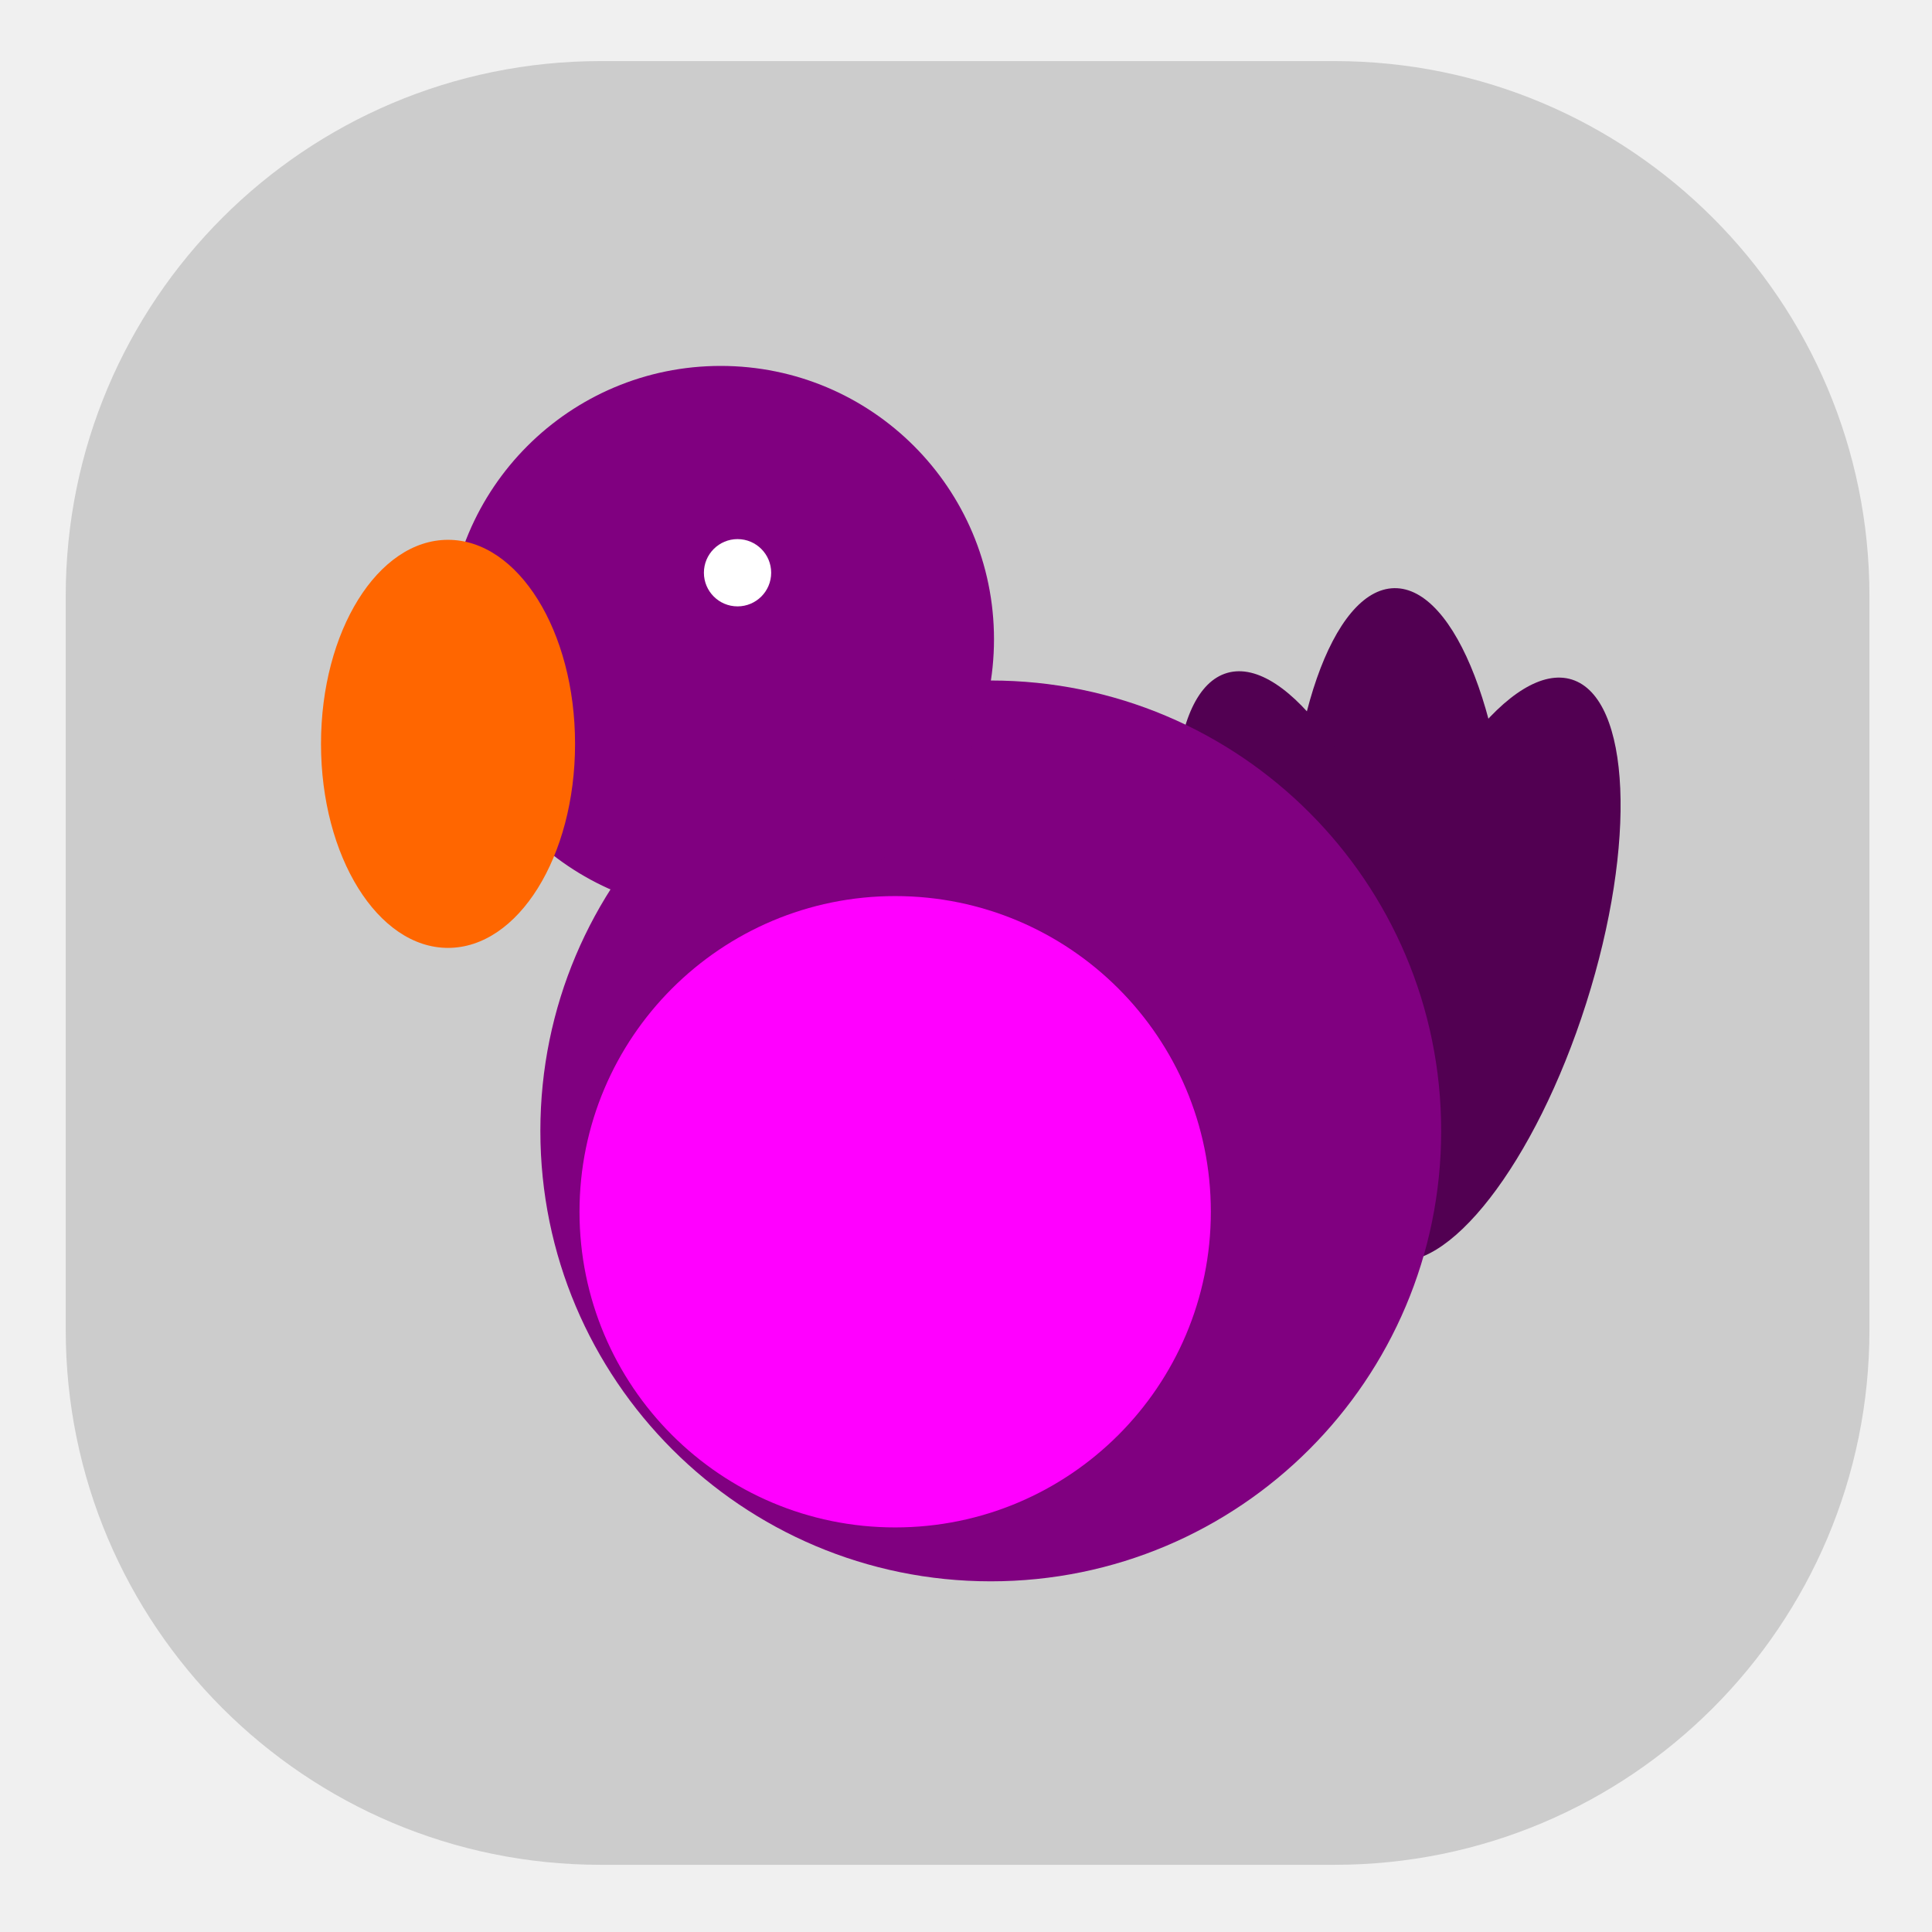
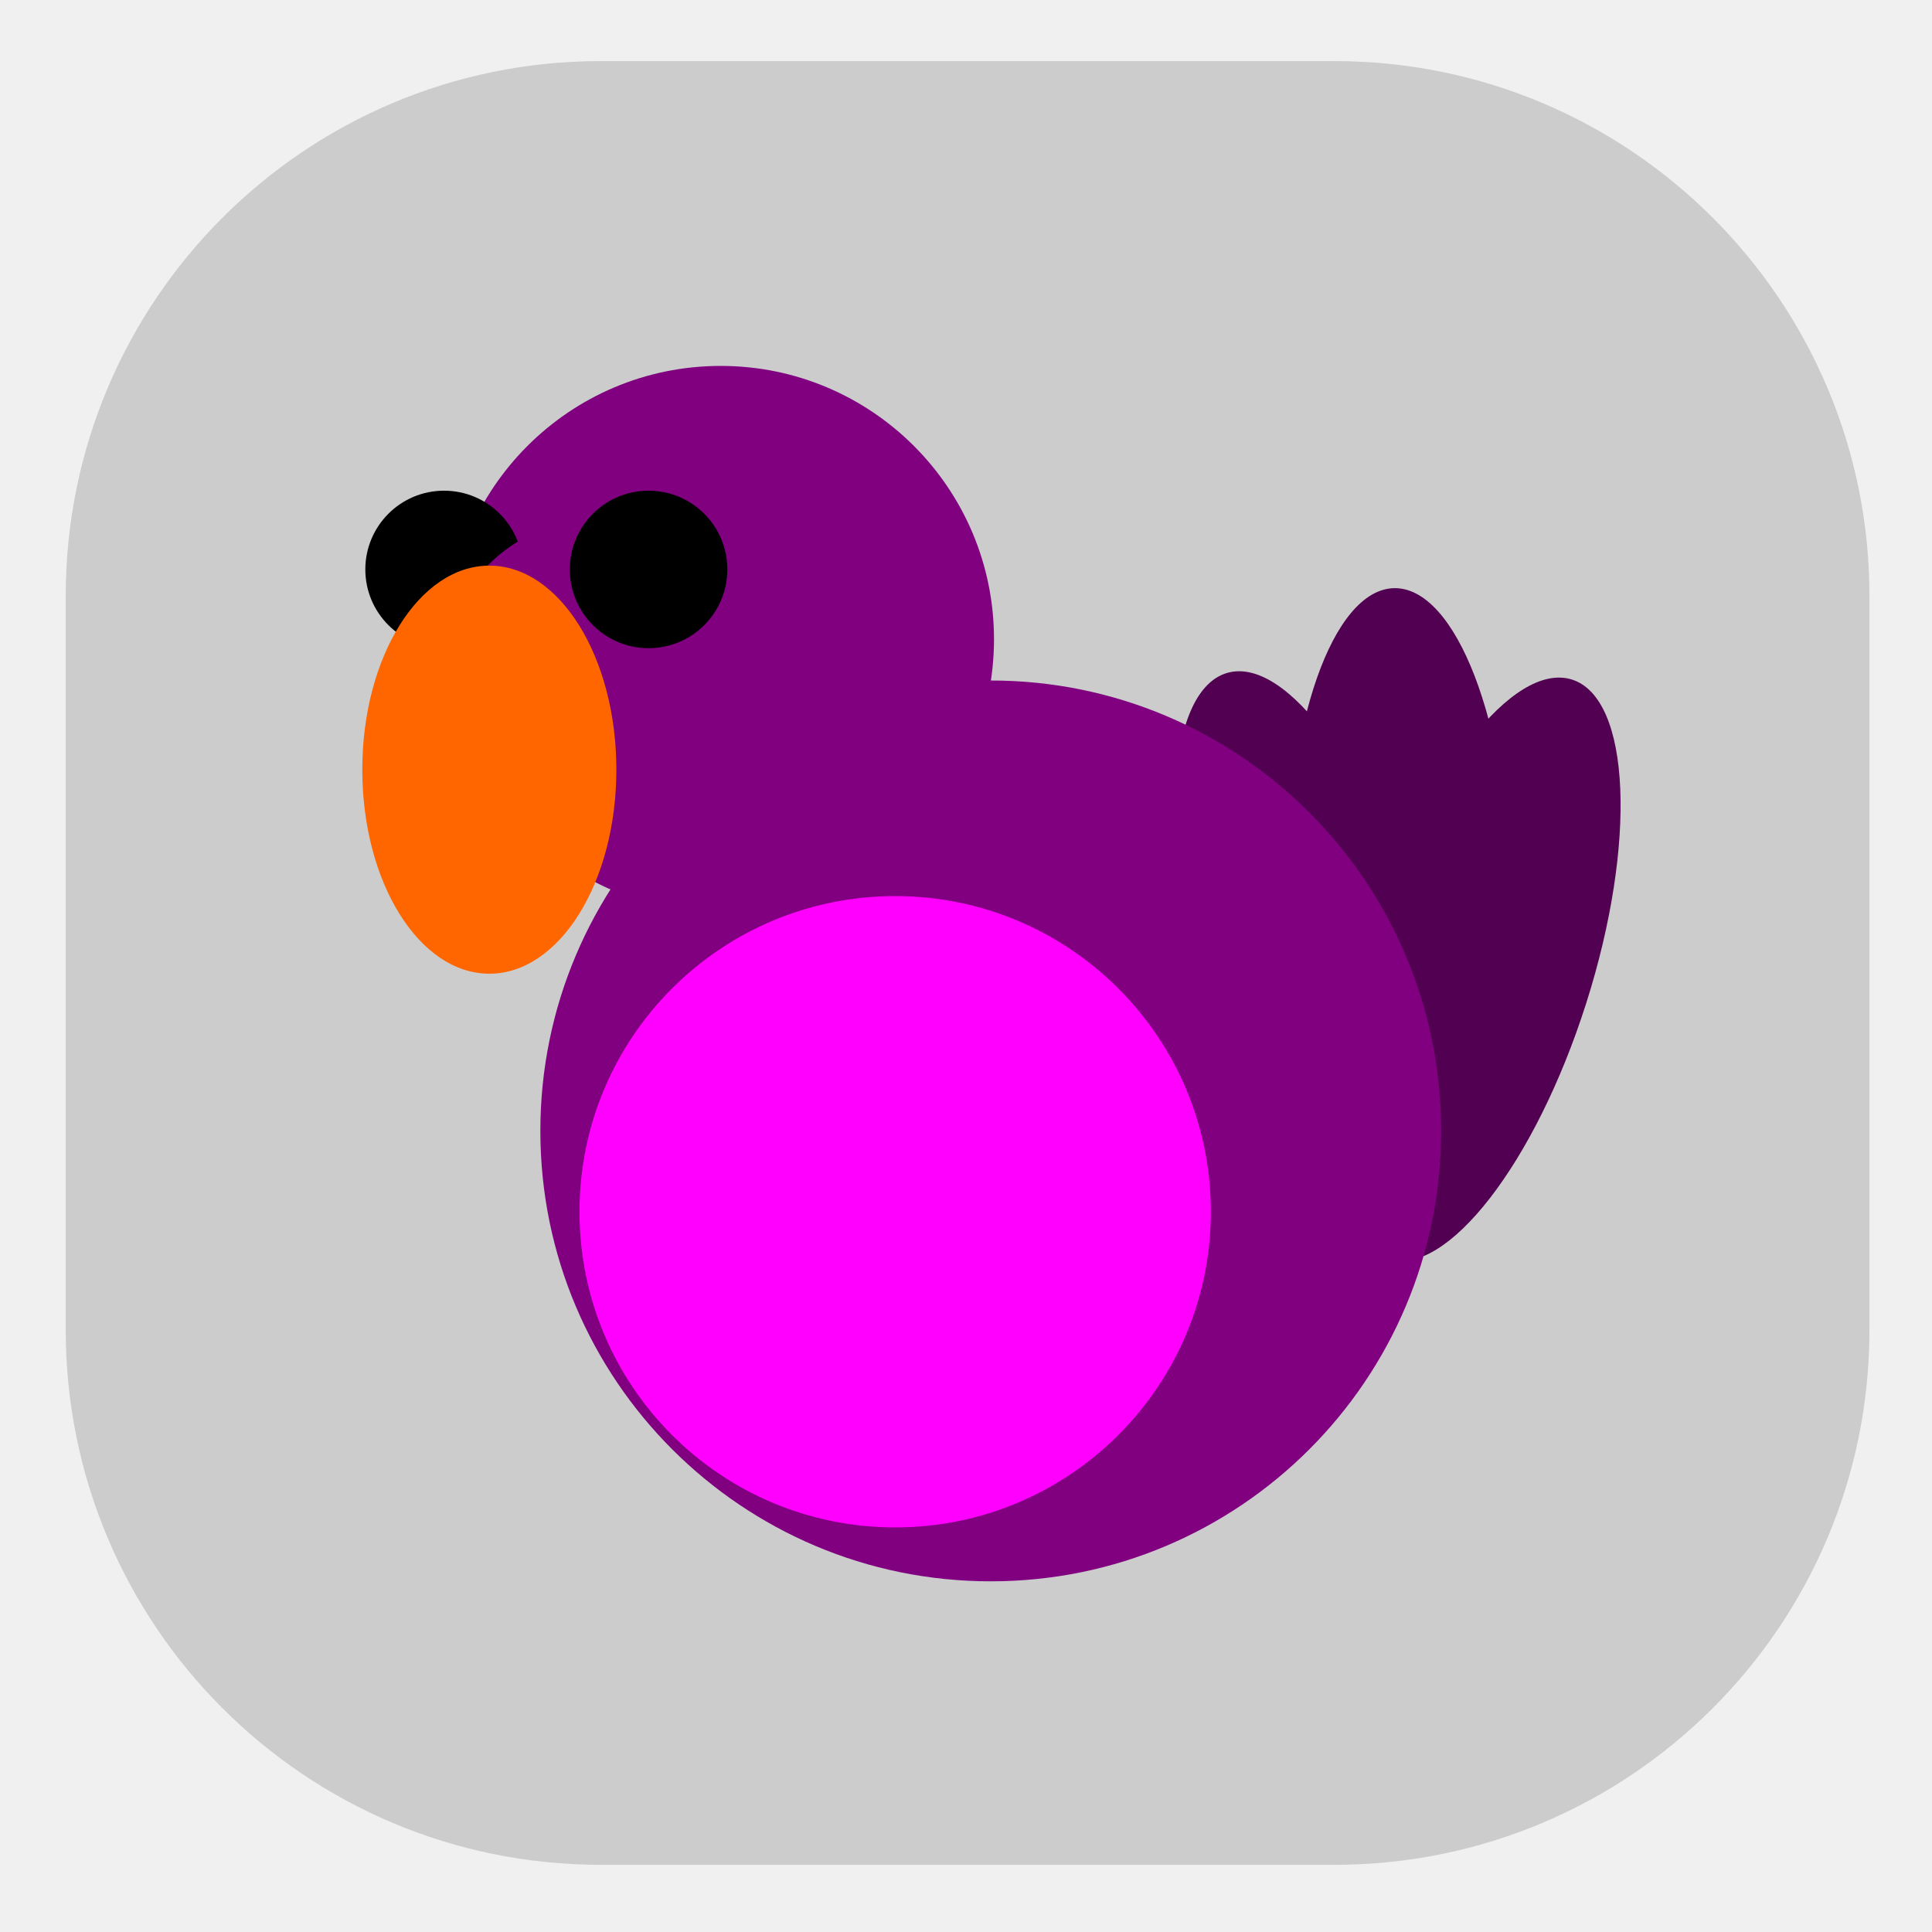
<svg xmlns="http://www.w3.org/2000/svg" width="100mm" height="100mm" viewBox="0 0 100 100" version="1.1" id="svg8">
  <defs id="defs2" />
  <g id="layer1" transform="translate(0,-197)">
    <rect style="fill:#cccccc;fill-opacity:1;stroke-width:2.78;stroke-miterlimit:4;stroke-dasharray:none" id="rect882" width="93.36" height="93.36" x="3.402" y="200.162" ry="27.685" />
    <ellipse style="fill:#520052;fill-opacity:1;stroke-width:3.877;stroke-miterlimit:4;stroke-dasharray:none" id="path829" cx="147.93" cy="212.319" rx="5.778" ry="15.741" transform="rotate(17.64892)" />
    <ellipse style="fill:#520052;fill-opacity:1;stroke-width:3.877;stroke-miterlimit:4;stroke-dasharray:none" id="path829-3" cx="68.511" cy="244.312" rx="5.778" ry="15.741" transform="rotate(-0.9186831)" />
    <ellipse style="fill:#520052;fill-opacity:1;stroke-width:3.877;stroke-miterlimit:4;stroke-dasharray:none" id="path829-3-6" cx="-2.333" cy="256.104" rx="5.778" ry="15.741" transform="rotate(-15.88097)" />
    <circle style="fill:#800080;stroke-width:3.877;stroke-miterlimit:4;stroke-dasharray:none" id="path815" cx="51.282" cy="255.536" r="23.313" />
    <circle style="fill:#ff00ff;stroke-width:3.877;stroke-miterlimit:4;stroke-dasharray:none" id="path821" cx="46.334" cy="259.72" r="16.339" />
    <circle style="fill:#800080;stroke-width:3.877;stroke-miterlimit:4;stroke-dasharray:none" id="path817" cx="37.302" cy="230.087" r="14.147" />
-     <ellipse style="fill:#ff6600;stroke-width:3.877;stroke-miterlimit:4;stroke-dasharray:none" id="path819" cx="23.19" cy="235.502" rx="6.575" ry="10.561" />
-     <circle style="fill:#ffffff;fill-opacity:1;stroke-width:1.916;stroke-miterlimit:4;stroke-dasharray:none" id="path880" cx="38.175" cy="226.645" r="1.741" />
+     <circle style="fill:#000000;fill-opacity:1;stroke-width:2.6;stroke-miterlimit:4;stroke-dasharray:none" id="path884-7" cx="22.985" cy="226.474" r="4.076" />
+     <ellipse style="fill:#800080;fill-opacity:1;stroke-width:2.6;stroke-miterlimit:4;stroke-dasharray:none" id="path901" cx="198.073" cy="114.484" rx="2.079" ry="4.063" transform="rotate(53.09303)" />
+     <ellipse style="fill:#ff6600;stroke-width:3.877;stroke-miterlimit:4;stroke-dasharray:none" id="path819" cx="25.328" cy="236.838" rx="6.575" ry="10.561" />
+     <circle style="fill:#000000;fill-opacity:1;stroke-width:2.6;stroke-miterlimit:4;stroke-dasharray:none" id="path884" cx="33.57" cy="226.474" r="4.076" />
  </g>
</svg>
